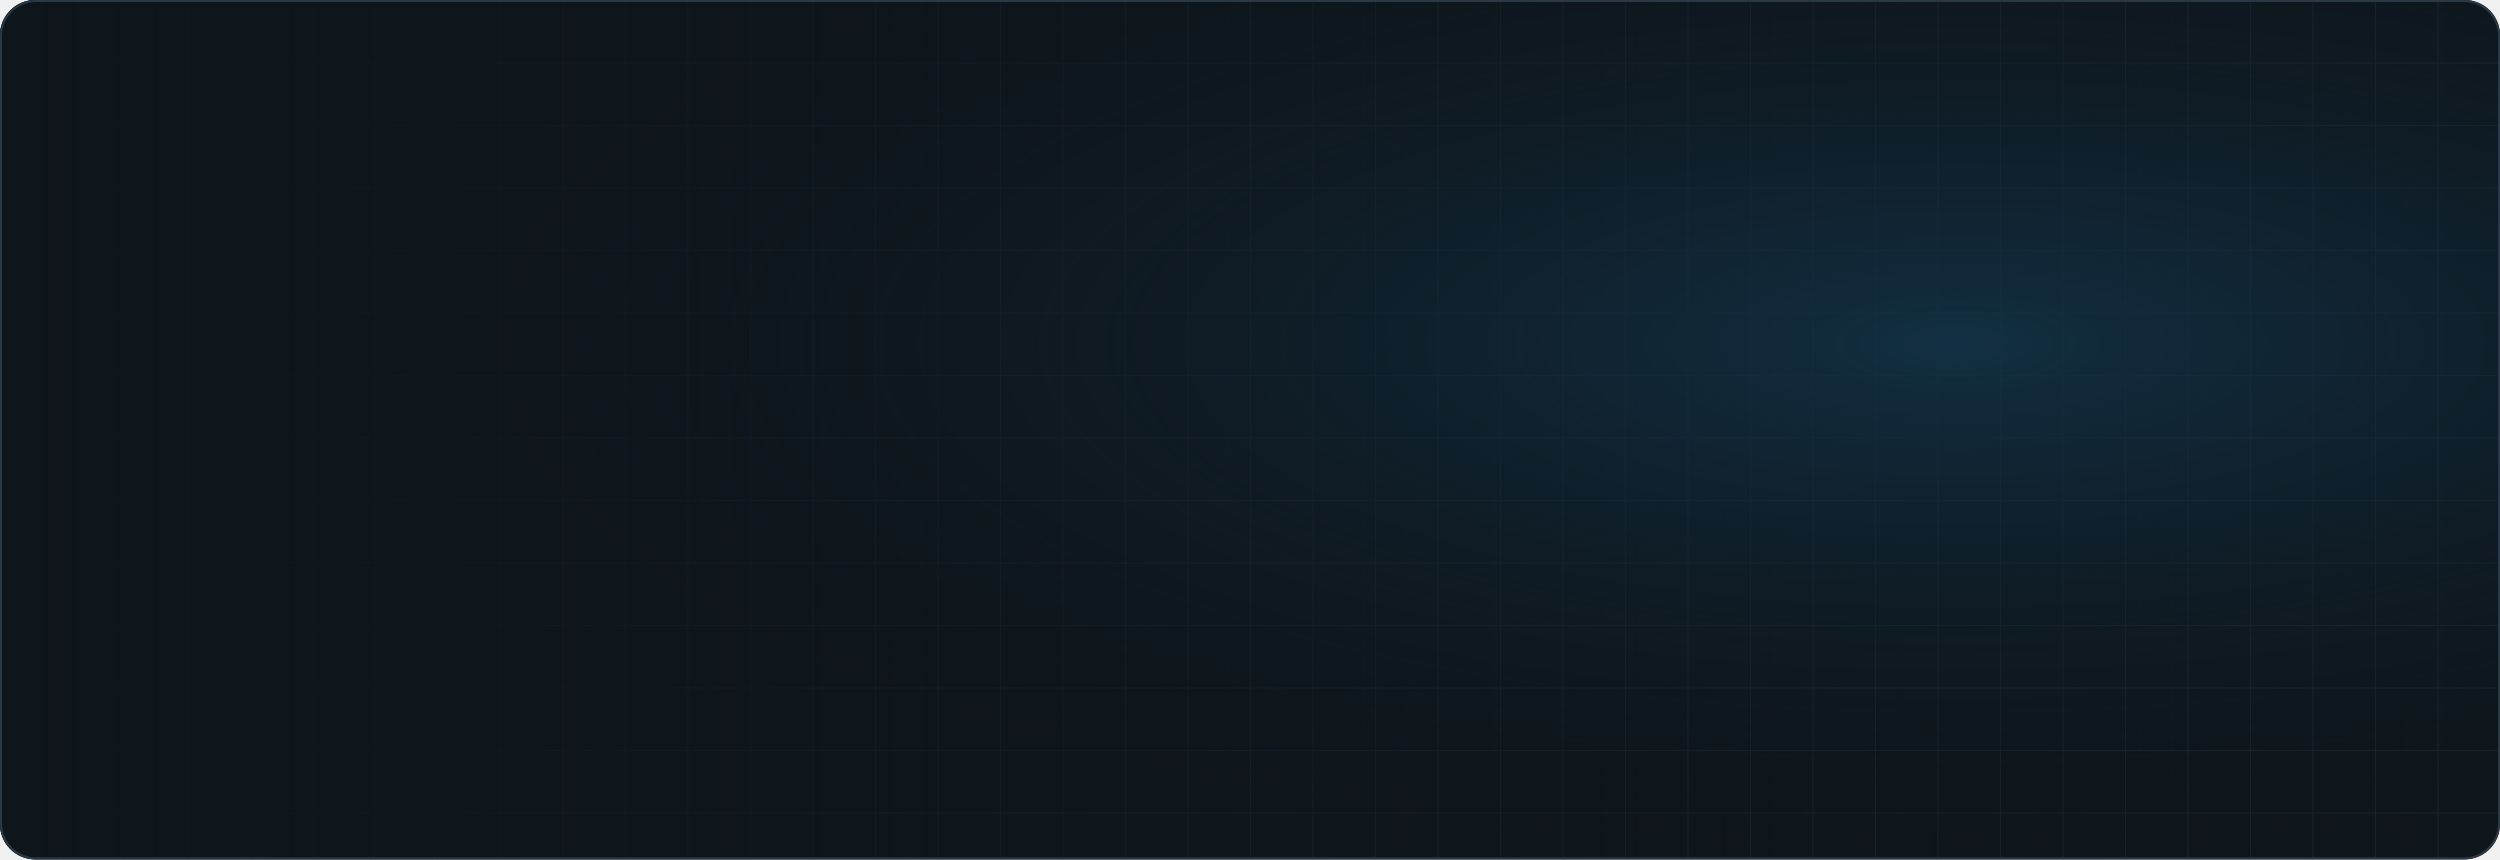
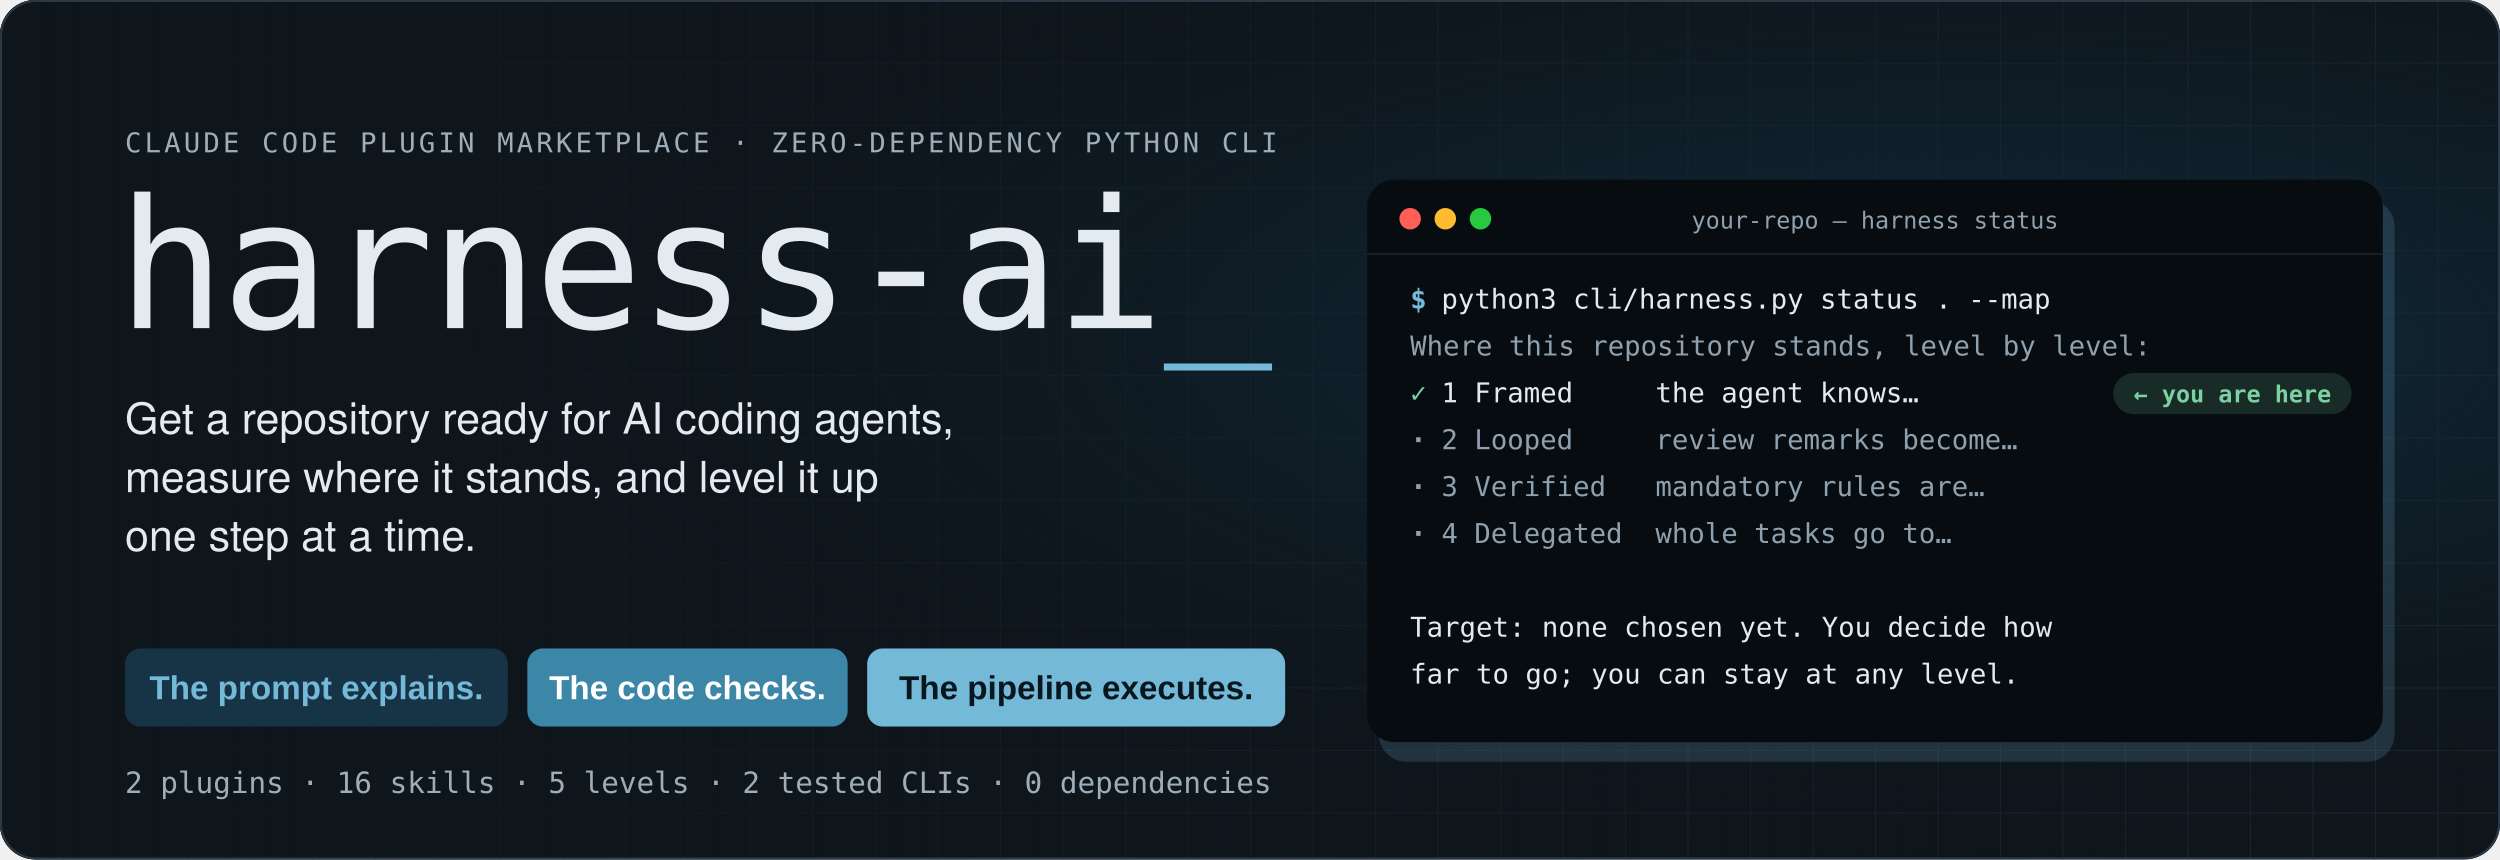
<svg xmlns="http://www.w3.org/2000/svg" width="1280" height="440" viewBox="0 0 1280 440" role="img" aria-labelledby="t d">
  <style>
  @media (prefers-reduced-motion: reduce) { * { animation: none !important; } }
-   .rise { opacity: 0; animation: rise .7s cubic-bezier(.16,1,.3,1) forwards; }
+   .rise { animation: rise .7s cubic-bezier(.16,1,.3,1) backwards; }
  @keyframes rise { from { opacity: 0; transform: translateY(10px); } to { opacity: 1; transform: none; } }

  .cursor { animation: blink 1.1s steps(1) infinite; }
  @keyframes blink { 50% { opacity: 0; } }
  .here { animation: pulse 2.4s ease-in-out infinite; }
  @keyframes pulse { 50% { opacity: .55; } }
</style>
  <rect width="1280" height="440" rx="18" fill="#0e151b" />
  <defs>
    <pattern id="grid" width="32" height="32" patternUnits="userSpaceOnUse">
      <path d="M32 0H0V32" fill="none" stroke="#2b3946" stroke-width="1" opacity=".45" />
    </pattern>
    <radialGradient id="glow" cx="78%" cy="40%" r="60%">
      <stop offset="0" stop-color="#123247" stop-opacity=".9" />
      <stop offset="1" stop-color="#0e151b" stop-opacity="0" />
    </radialGradient>
    <linearGradient id="fade" x1="0" x2="1">
      <stop offset="0" stop-color="#0e151b" />
      <stop offset=".55" stop-color="#0e151b" stop-opacity=".4" />
      <stop offset="1" stop-color="#0e151b" stop-opacity="0" />
    </linearGradient>
    <clipPath id="card">
      <rect width="1280" height="440" rx="18" />
    </clipPath>
  </defs>
  <g clip-path="url(#card)">
    <rect width="1280" height="440" fill="url(#grid)" />
    <rect width="1280" height="440" fill="url(#fade)" />
    <rect width="1280" height="440" fill="url(#glow)" />
  </g>
  <rect x=".5" y=".5" width="1279" height="439" rx="18" fill="none" stroke="#2b3946" />
  <g class="rise" style="animation-delay:0.10s">
-     <text x="64" y="78" font-family="'IBM Plex Mono', ui-monospace, SFMono-Regular, Menlo, Consolas, monospace" font-size="13" font-weight="400" fill="#9dadb9" text-anchor="start" letter-spacing="1.6">CLAUDE CODE PLUGIN MARKETPLACE  ·  ZERO-DEPENDENCY PYTHON CLI</text>
+     <text x="64" y="78" font-family="'IBM Plex Mono', ui-monospace, SFMono-Regular, Menlo, Consolas, monospace" font-size="14" font-weight="400" fill="#9dadb9" text-anchor="start" letter-spacing="1.6">CLAUDE CODE PLUGIN MARKETPLACE  ·  ZERO-DEPENDENCY PYTHON CLI</text>
  </g>
  <g class="rise" style="animation-delay:0.22s">
    <text x="60" y="168" font-family="'IBM Plex Mono', ui-monospace, SFMono-Regular, Menlo, Consolas, monospace" font-size="92" font-weight="500" fill="#e3eaf0" letter-spacing="-2">harness-ai<tspan class="cursor" fill="#74b9d8">_</tspan>
    </text>
  </g>
  <g class="rise" style="animation-delay:0.34s">
    <text x="64" y="222" font-family="'IBM Plex Sans', -apple-system, 'Segoe UI', Helvetica, Arial, sans-serif" font-size="22" font-weight="400" fill="#e3eaf0" text-anchor="start">Get a repository ready for AI coding agents,</text>
  </g>
  <g class="rise" style="animation-delay:0.34s">
    <text x="64" y="252" font-family="'IBM Plex Sans', -apple-system, 'Segoe UI', Helvetica, Arial, sans-serif" font-size="22" font-weight="400" fill="#e3eaf0" text-anchor="start">measure where it stands, and level it up</text>
  </g>
  <g class="rise" style="animation-delay:0.34s">
    <text x="64" y="282" font-family="'IBM Plex Sans', -apple-system, 'Segoe UI', Helvetica, Arial, sans-serif" font-size="22" font-weight="400" fill="#e3eaf0" text-anchor="start">one step at a time.</text>
  </g>
  <g class="rise" style="animation-delay:0.64s">
    <rect x="64" y="332" width="196" height="40" rx="8" fill="#173447" />
    <text x="162.0" y="358" font-family="'IBM Plex Sans Condensed', 'IBM Plex Sans', -apple-system, 'Segoe UI', 'Helvetica Neue', Arial, sans-serif" font-size="17" font-weight="600" fill="#74b9d8" text-anchor="middle">The prompt explains.</text>
  </g>
  <g class="rise" style="animation-delay:0.82s">
    <rect x="270" y="332" width="164" height="40" rx="8" fill="#3c86a8" />
    <text x="352.0" y="358" font-family="'IBM Plex Sans Condensed', 'IBM Plex Sans', -apple-system, 'Segoe UI', 'Helvetica Neue', Arial, sans-serif" font-size="17" font-weight="600" fill="#ffffff" text-anchor="middle">The code checks.</text>
  </g>
  <g class="rise" style="animation-delay:1.00s">
    <rect x="444" y="332" width="214" height="40" rx="8" fill="#74b9d8" />
    <text x="551.0" y="358" font-family="'IBM Plex Sans Condensed', 'IBM Plex Sans', -apple-system, 'Segoe UI', 'Helvetica Neue', Arial, sans-serif" font-size="17" font-weight="600" fill="#08161e" text-anchor="middle">The pipeline executes.</text>
  </g>
  <g class="rise" style="animation-delay:0.82s">
-     <text x="64" y="404" font-family="'IBM Plex Mono', ui-monospace, SFMono-Regular, Menlo, Consolas, monospace" font-size="14" font-weight="400" fill="#9dadb9" text-anchor="start">2 plugins  ·  16 skills  ·  5 levels  ·  2 tested CLIs  ·  0 dependencies</text>
+     <text x="64" y="406" font-family="'IBM Plex Mono', ui-monospace, SFMono-Regular, Menlo, Consolas, monospace" font-size="15" font-weight="400" fill="#9dadb9" text-anchor="start">2 plugins  ·  16 skills  ·  5 levels  ·  2 tested CLIs  ·  0 dependencies</text>
  </g>
  <g class="rise" style="animation-delay:0.78s">
    <rect x="706" y="102" width="520" height="288" rx="14" fill="#74b9d8" opacity=".18" />
    <rect x="700" y="92" width="520" height="288" rx="14" fill="#070c10" />
    <circle cx="722" cy="112" r="5.5" fill="#ff5f57" />
    <circle cx="740" cy="112" r="5.5" fill="#febc2e" />
    <circle cx="758" cy="112" r="5.5" fill="#28c840" />
    <text x="960.0" y="117" font-family="'IBM Plex Mono', ui-monospace, SFMono-Regular, Menlo, Consolas, monospace" font-size="12" font-weight="400" fill="#8fa1ae" text-anchor="middle">your-repo — harness status</text>
    <line x1="700" x2="1220" y1="130" y2="130" stroke="#ffffff" stroke-opacity=".08" />
    <text x="722" y="158" font-family="'IBM Plex Mono', ui-monospace, SFMono-Regular, Menlo, Consolas, monospace" font-size="14" font-weight="600" fill="#74b9d8" text-anchor="start">$ </text>
    <text x="738" y="158" font-family="'IBM Plex Mono', ui-monospace, SFMono-Regular, Menlo, Consolas, monospace" font-size="14" font-weight="400" fill="#e3eaf0" text-anchor="start" xml:space="preserve" style="white-space:pre">python3 cli/harness.py status . --map</text>
    <text x="722" y="182" font-family="'IBM Plex Mono', ui-monospace, SFMono-Regular, Menlo, Consolas, monospace" font-size="14" font-weight="400" fill="#8fa1ae" text-anchor="start" xml:space="preserve" style="white-space:pre">Where this repository stands, level by level:</text>
    <text x="722" y="206" font-family="'IBM Plex Mono', ui-monospace, SFMono-Regular, Menlo, Consolas, monospace" font-size="14" font-weight="600" fill="#7bd1a2" text-anchor="start">✓ </text>
    <text x="738" y="206" font-family="'IBM Plex Mono', ui-monospace, SFMono-Regular, Menlo, Consolas, monospace" font-size="14" font-weight="400" fill="#e3eaf0" text-anchor="start" xml:space="preserve" style="white-space:pre">1 Framed     the agent knows…</text>
    <text x="722" y="230" font-family="'IBM Plex Mono', ui-monospace, SFMono-Regular, Menlo, Consolas, monospace" font-size="14" font-weight="600" fill="#8fa1ae" text-anchor="start">· </text>
    <text x="738" y="230" font-family="'IBM Plex Mono', ui-monospace, SFMono-Regular, Menlo, Consolas, monospace" font-size="14" font-weight="400" fill="#8fa1ae" text-anchor="start" xml:space="preserve" style="white-space:pre">2 Looped     review remarks become…</text>
    <text x="722" y="254" font-family="'IBM Plex Mono', ui-monospace, SFMono-Regular, Menlo, Consolas, monospace" font-size="14" font-weight="600" fill="#8fa1ae" text-anchor="start">· </text>
    <text x="738" y="254" font-family="'IBM Plex Mono', ui-monospace, SFMono-Regular, Menlo, Consolas, monospace" font-size="14" font-weight="400" fill="#8fa1ae" text-anchor="start" xml:space="preserve" style="white-space:pre">3 Verified   mandatory rules are…</text>
    <text x="722" y="278" font-family="'IBM Plex Mono', ui-monospace, SFMono-Regular, Menlo, Consolas, monospace" font-size="14" font-weight="600" fill="#8fa1ae" text-anchor="start">· </text>
    <text x="738" y="278" font-family="'IBM Plex Mono', ui-monospace, SFMono-Regular, Menlo, Consolas, monospace" font-size="14" font-weight="400" fill="#8fa1ae" text-anchor="start" xml:space="preserve" style="white-space:pre">4 Delegated  whole tasks go to…</text>
    <text x="722" y="302" font-family="'IBM Plex Mono', ui-monospace, SFMono-Regular, Menlo, Consolas, monospace" font-size="14" font-weight="400" fill="#e3eaf0" text-anchor="start" xml:space="preserve" style="white-space:pre" />
    <text x="722" y="326" font-family="'IBM Plex Mono', ui-monospace, SFMono-Regular, Menlo, Consolas, monospace" font-size="14" font-weight="400" fill="#e3eaf0" text-anchor="start" xml:space="preserve" style="white-space:pre">Target: none chosen yet. You decide how</text>
    <text x="722" y="350" font-family="'IBM Plex Mono', ui-monospace, SFMono-Regular, Menlo, Consolas, monospace" font-size="14" font-weight="400" fill="#e3eaf0" text-anchor="start" xml:space="preserve" style="white-space:pre">far to go; you can stay at any level.</text>
    <g class="here">
      <rect x="1082" y="191" width="122" height="21" rx="10.5" fill="#7bd1a2" opacity=".16" />
      <text x="1143" y="206" font-family="'IBM Plex Mono', ui-monospace, SFMono-Regular, Menlo, Consolas, monospace" font-size="12" font-weight="600" fill="#7bd1a2" text-anchor="middle">← you are here</text>
    </g>
  </g>
</svg>
